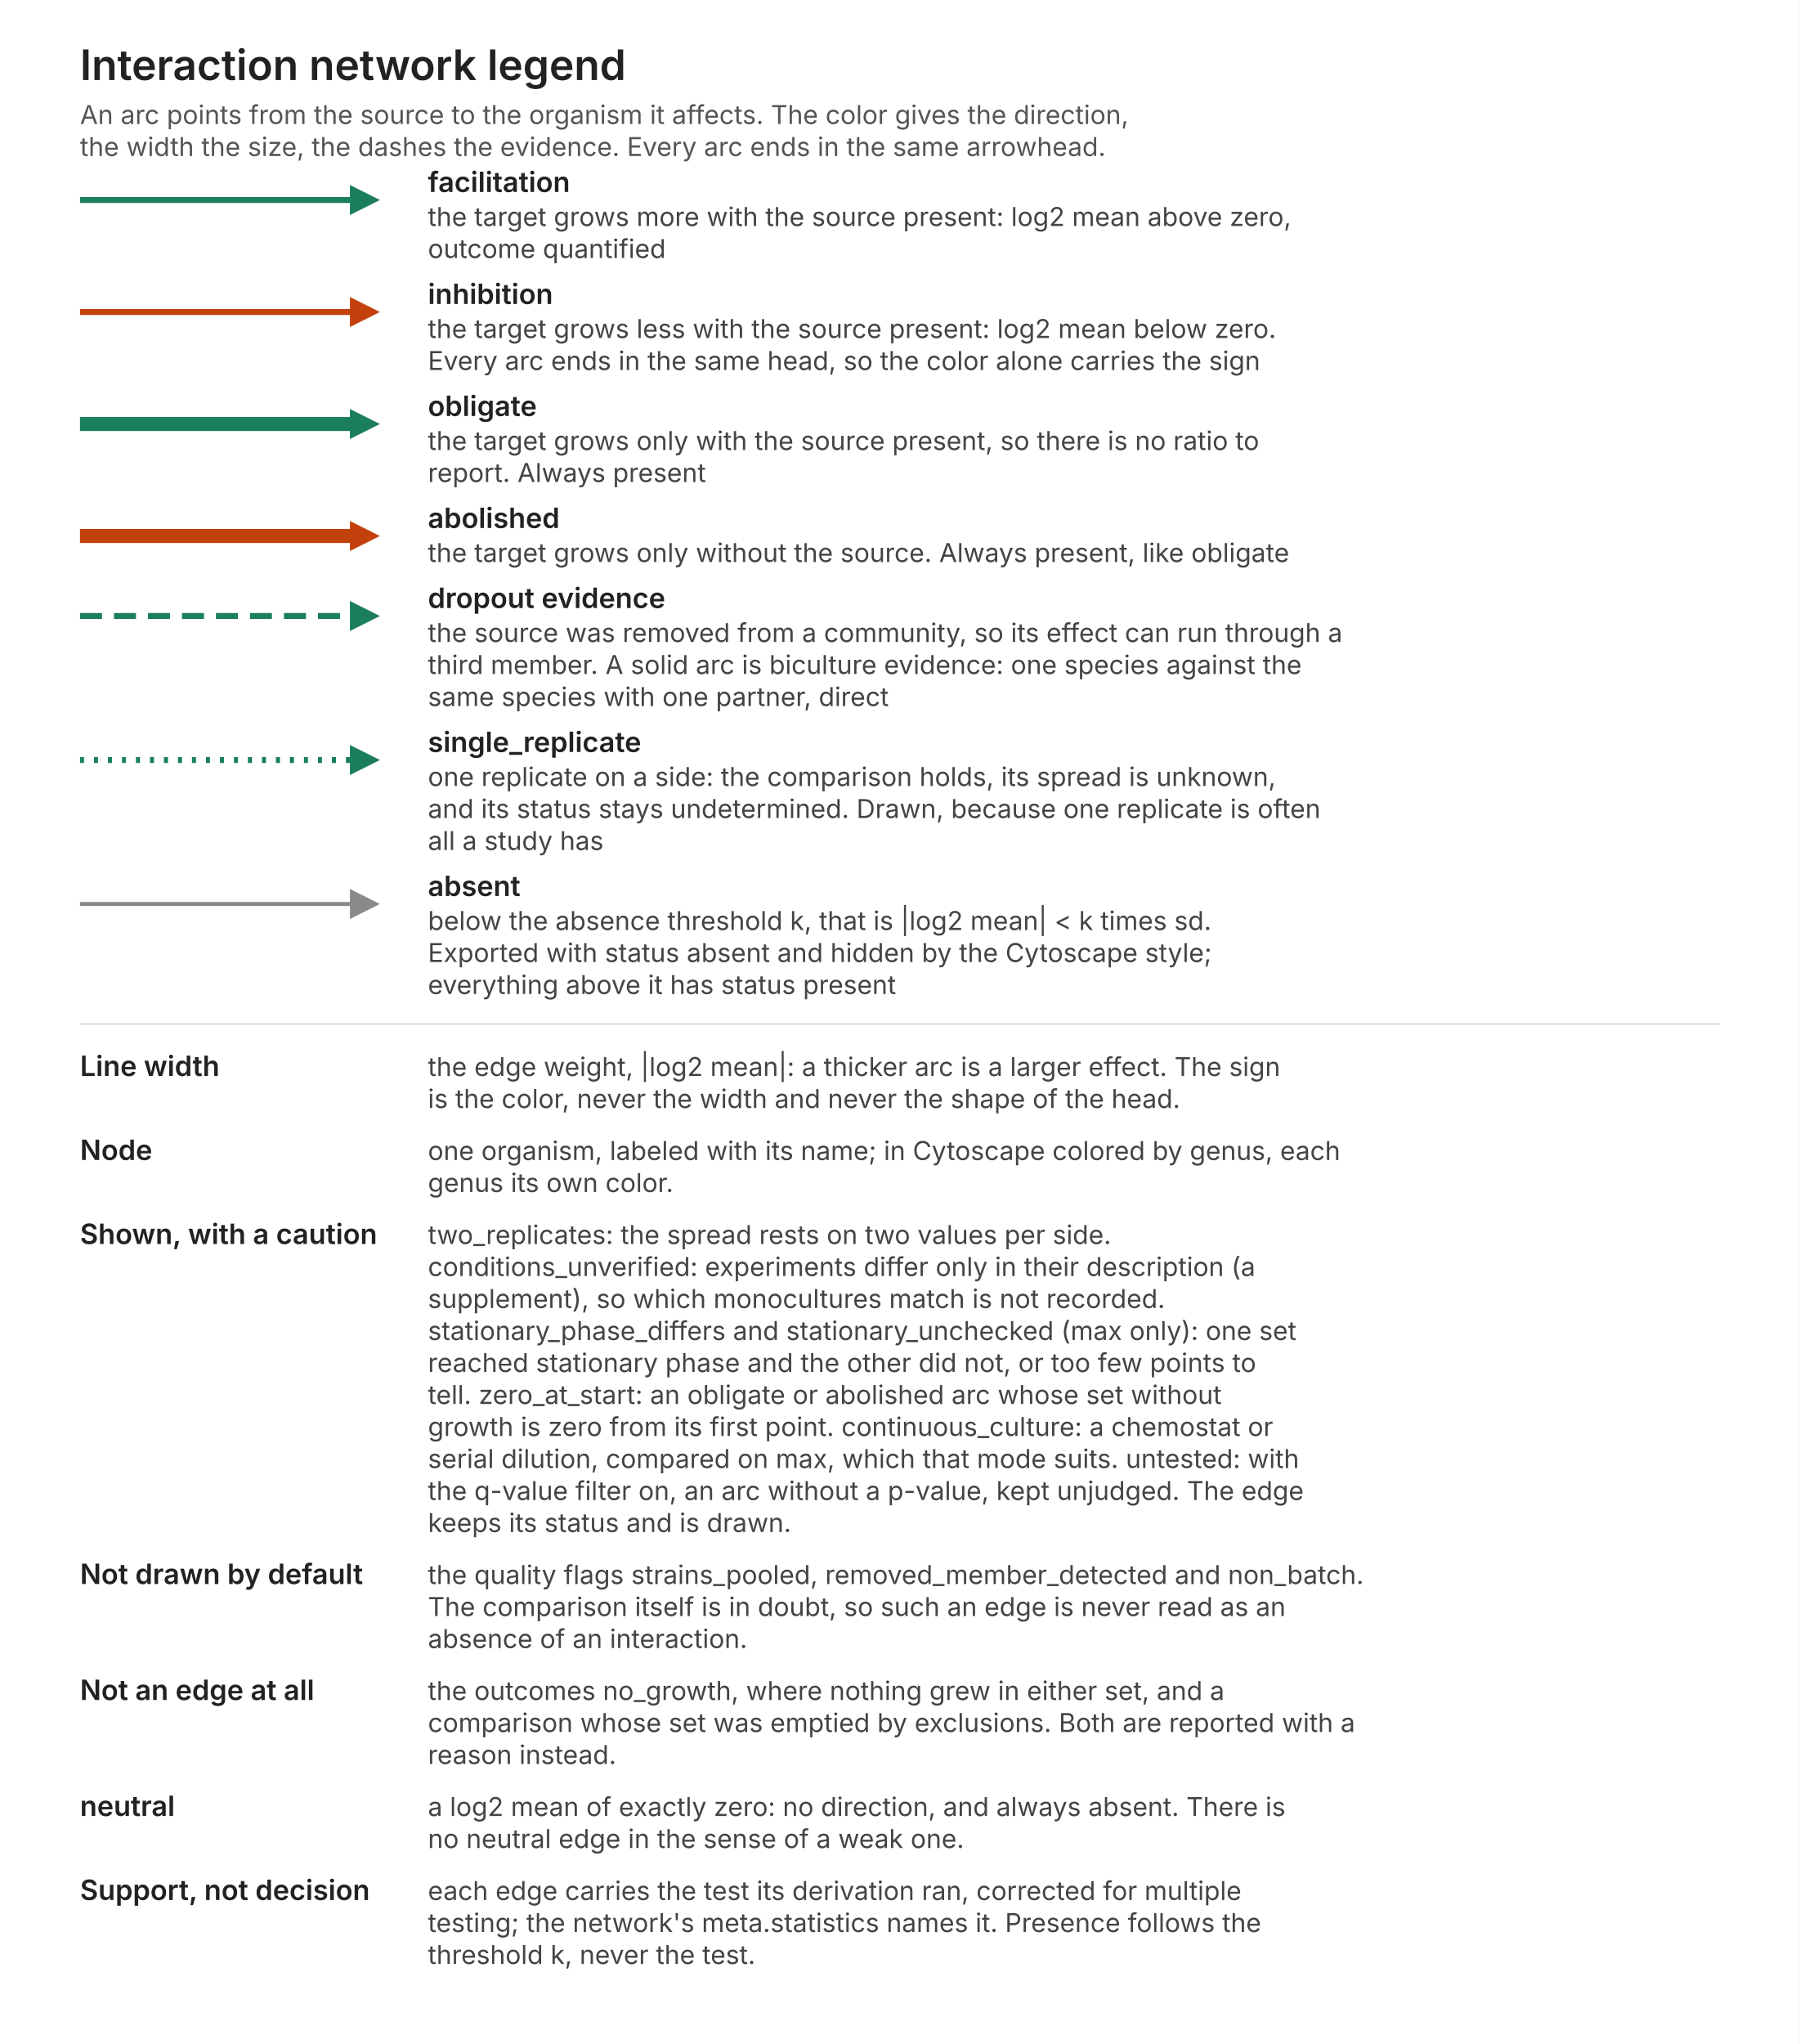
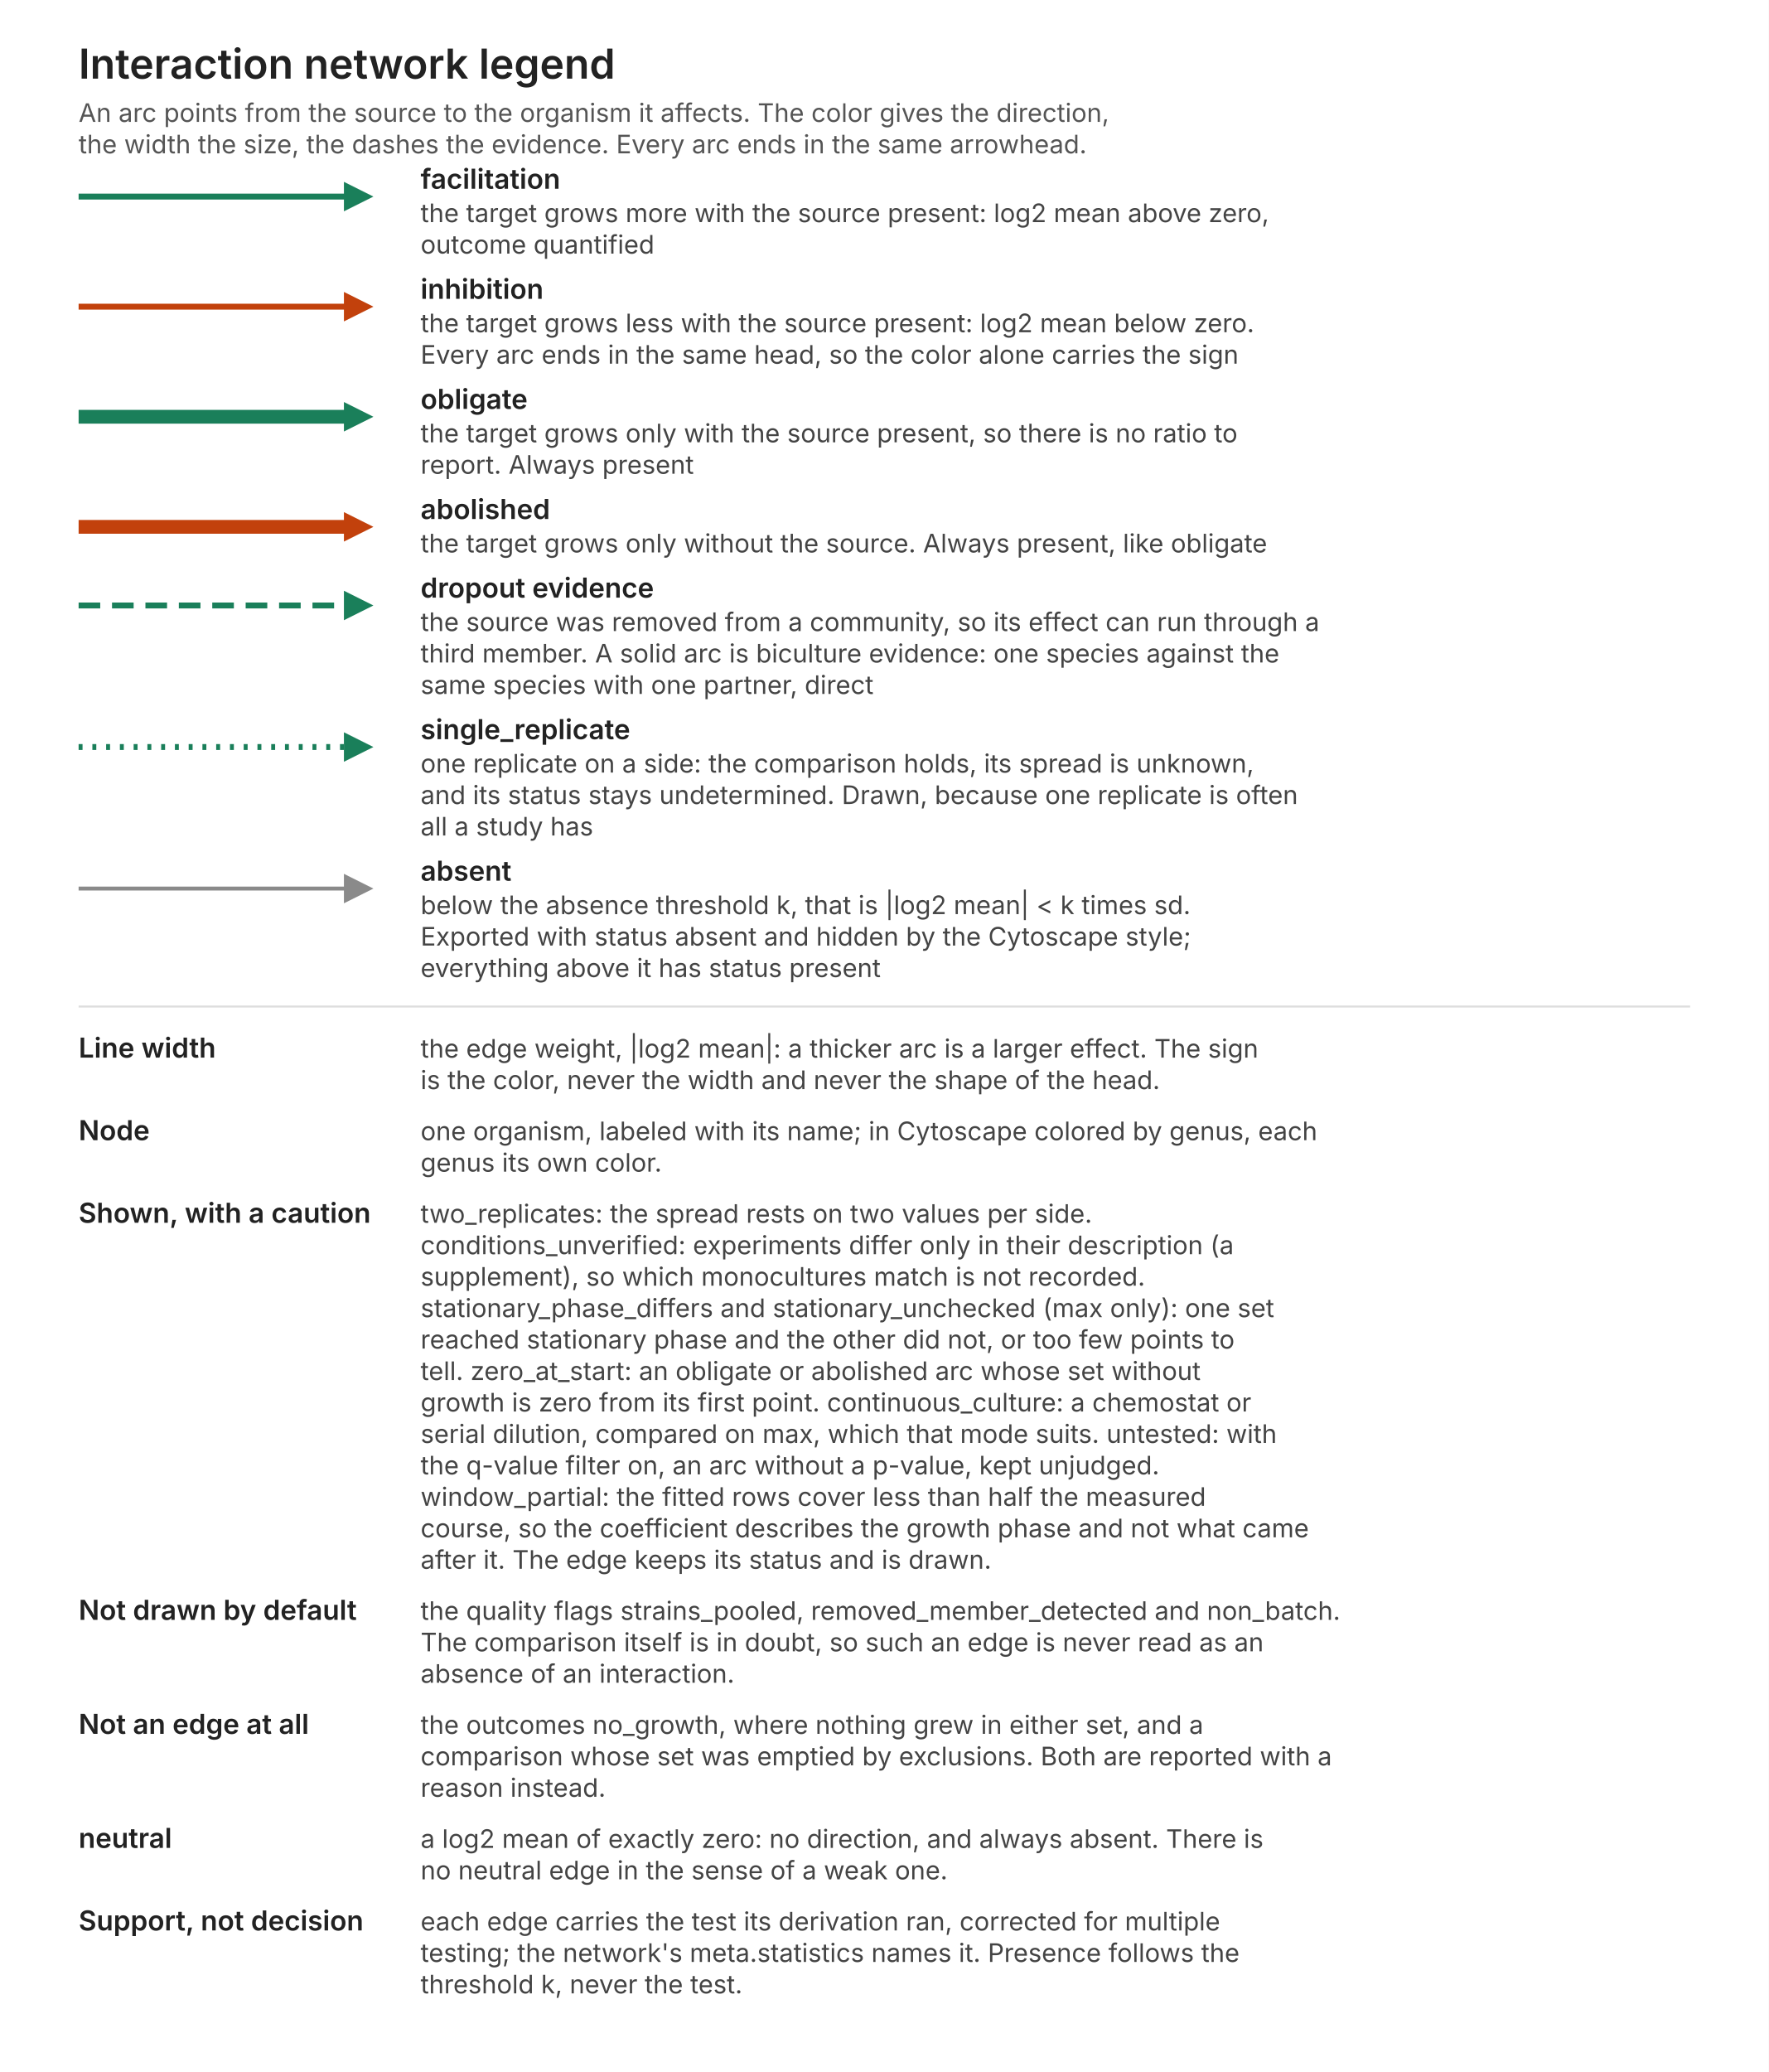
- <svg xmlns="http://www.w3.org/2000/svg" viewBox="0 0 900 1022" width="900" height="1022" role="img" aria-label="interaction network legend">
+ <svg xmlns="http://www.w3.org/2000/svg" viewBox="0 0 900 1054" width="900" height="1054" role="img" aria-label="interaction network legend">
  <style>text { font-family: system-ui, -apple-system, sans-serif; fill: #222222; }.title { font-size: 21px; font-weight: 600; }.subtitle { font-size: 13px; fill: #555555; }.label { font-size: 14px; font-weight: 600; }.meaning { font-size: 13px; fill: #444444; }</style>
-   <rect width="900" height="1022" fill="#ffffff" />
+   <rect width="900" height="1054" fill="#ffffff" />
  <text x="40" y="40" class="title">Interaction network legend</text>
  <text x="40" y="62" class="subtitle">An arc points from the source to the organism it affects. The color gives the direction,</text>
  <text x="40" y="78" class="subtitle">the width the size, the dashes the evidence. Every arc ends in the same arrowhead.</text>
  <line x1="40" y1="100" x2="176" y2="100" stroke="#1a7f5a" stroke-width="3" />
  <path d="M 190 100 l -15 -7.5 l 0 15 z" fill="#1a7f5a" />
  <text x="214" y="96" class="label">facilitation</text>
  <text x="214" y="113" class="meaning">the target grows more with the source present: log2 mean above zero,</text>
  <text x="214" y="129" class="meaning">outcome quantified</text>
  <line x1="40" y1="156" x2="176" y2="156" stroke="#c2410c" stroke-width="3" />
  <path d="M 190 156 l -15 -7.5 l 0 15 z" fill="#c2410c" />
  <text x="214" y="152" class="label">inhibition</text>
  <text x="214" y="169" class="meaning">the target grows less with the source present: log2 mean below zero.</text>
  <text x="214" y="185" class="meaning">Every arc ends in the same head, so the color alone carries the sign</text>
  <line x1="40" y1="212" x2="176" y2="212" stroke="#1a7f5a" stroke-width="7" />
  <path d="M 190 212 l -15 -7.5 l 0 15 z" fill="#1a7f5a" />
  <text x="214" y="208" class="label">obligate</text>
  <text x="214" y="225" class="meaning">the target grows only with the source present, so there is no ratio to</text>
  <text x="214" y="241" class="meaning">report. Always present</text>
  <line x1="40" y1="268" x2="176" y2="268" stroke="#c2410c" stroke-width="7" />
  <path d="M 190 268 l -15 -7.5 l 0 15 z" fill="#c2410c" />
  <text x="214" y="264" class="label">abolished</text>
  <text x="214" y="281" class="meaning">the target grows only without the source. Always present, like obligate</text>
  <line x1="40" y1="308" x2="176" y2="308" stroke="#1a7f5a" stroke-width="3" stroke-dasharray="11 6" />
  <path d="M 190 308 l -15 -7.5 l 0 15 z" fill="#1a7f5a" />
  <text x="214" y="304" class="label">dropout evidence</text>
  <text x="214" y="321" class="meaning">the source was removed from a community, so its effect can run through a</text>
  <text x="214" y="337" class="meaning">third member. A solid arc is biculture evidence: one species against the</text>
  <text x="214" y="353" class="meaning">same species with one partner, direct</text>
  <line x1="40" y1="380" x2="176" y2="380" stroke="#1a7f5a" stroke-width="3" stroke-dasharray="2 5" />
  <path d="M 190 380 l -15 -7.5 l 0 15 z" fill="#1a7f5a" />
  <text x="214" y="376" class="label">single_replicate</text>
  <text x="214" y="393" class="meaning">one replicate on a side: the comparison holds, its spread is unknown,</text>
  <text x="214" y="409" class="meaning">and its status stays undetermined. Drawn, because one replicate is often</text>
  <text x="214" y="425" class="meaning">all a study has</text>
  <line x1="40" y1="452" x2="176" y2="452" stroke="#8a8a8a" stroke-width="2" />
  <path d="M 190 452 l -15 -7.5 l 0 15 z" fill="#8a8a8a" />
  <text x="214" y="448" class="label">absent</text>
  <text x="214" y="465" class="meaning">below the absence threshold k, that is |log2 mean| &lt; k times sd.</text>
  <text x="214" y="481" class="meaning">Exported with status absent and hidden by the Cytoscape style;</text>
  <text x="214" y="497" class="meaning">everything above it has status present</text>
  <line x1="40" y1="512" x2="860" y2="512" stroke="#dddddd" />
  <text x="40" y="538" class="label">Line width</text>
  <text x="214" y="538" class="meaning">the edge weight, |log2 mean|: a thicker arc is a larger effect. The sign</text>
  <text x="214" y="554" class="meaning">is the color, never the width and never the shape of the head.</text>
  <text x="40" y="580" class="label">Node</text>
  <text x="214" y="580" class="meaning">one organism, labeled with its name; in Cytoscape colored by genus, each</text>
  <text x="214" y="596" class="meaning">genus its own color.</text>
  <text x="40" y="622" class="label">Shown, with a caution</text>
  <text x="214" y="622" class="meaning">two_replicates: the spread rests on two values per side.</text>
  <text x="214" y="638" class="meaning">conditions_unverified: experiments differ only in their description (a</text>
  <text x="214" y="654" class="meaning">supplement), so which monocultures match is not recorded.</text>
  <text x="214" y="670" class="meaning">stationary_phase_differs and stationary_unchecked (max only): one set</text>
  <text x="214" y="686" class="meaning">reached stationary phase and the other did not, or too few points to</text>
  <text x="214" y="702" class="meaning">tell. zero_at_start: an obligate or abolished arc whose set without</text>
  <text x="214" y="718" class="meaning">growth is zero from its first point. continuous_culture: a chemostat or</text>
  <text x="214" y="734" class="meaning">serial dilution, compared on max, which that mode suits. untested: with</text>
-   <text x="214" y="750" class="meaning">the q-value filter on, an arc without a p-value, kept unjudged. The edge</text>
-   <text x="214" y="766" class="meaning">keeps its status and is drawn.</text>
-   <text x="40" y="792" class="label">Not drawn by default</text>
-   <text x="214" y="792" class="meaning">the quality flags strains_pooled, removed_member_detected and non_batch.</text>
-   <text x="214" y="808" class="meaning">The comparison itself is in doubt, so such an edge is never read as an</text>
-   <text x="214" y="824" class="meaning">absence of an interaction.</text>
-   <text x="40" y="850" class="label">Not an edge at all</text>
-   <text x="214" y="850" class="meaning">the outcomes no_growth, where nothing grew in either set, and a</text>
-   <text x="214" y="866" class="meaning">comparison whose set was emptied by exclusions. Both are reported with a</text>
-   <text x="214" y="882" class="meaning">reason instead.</text>
-   <text x="40" y="908" class="label">neutral</text>
-   <text x="214" y="908" class="meaning">a log2 mean of exactly zero: no direction, and always absent. There is</text>
-   <text x="214" y="924" class="meaning">no neutral edge in the sense of a weak one.</text>
-   <text x="40" y="950" class="label">Support, not decision</text>
-   <text x="214" y="950" class="meaning">each edge carries the test its derivation ran, corrected for multiple</text>
-   <text x="214" y="966" class="meaning">testing; the network's meta.statistics names it. Presence follows the</text>
-   <text x="214" y="982" class="meaning">threshold k, never the test.</text>
+   <text x="214" y="750" class="meaning">the q-value filter on, an arc without a p-value, kept unjudged.</text>
+   <text x="214" y="766" class="meaning">window_partial: the fitted rows cover less than half the measured</text>
+   <text x="214" y="782" class="meaning">course, so the coefficient describes the growth phase and not what came</text>
+   <text x="214" y="798" class="meaning">after it. The edge keeps its status and is drawn.</text>
+   <text x="40" y="824" class="label">Not drawn by default</text>
+   <text x="214" y="824" class="meaning">the quality flags strains_pooled, removed_member_detected and non_batch.</text>
+   <text x="214" y="840" class="meaning">The comparison itself is in doubt, so such an edge is never read as an</text>
+   <text x="214" y="856" class="meaning">absence of an interaction.</text>
+   <text x="40" y="882" class="label">Not an edge at all</text>
+   <text x="214" y="882" class="meaning">the outcomes no_growth, where nothing grew in either set, and a</text>
+   <text x="214" y="898" class="meaning">comparison whose set was emptied by exclusions. Both are reported with a</text>
+   <text x="214" y="914" class="meaning">reason instead.</text>
+   <text x="40" y="940" class="label">neutral</text>
+   <text x="214" y="940" class="meaning">a log2 mean of exactly zero: no direction, and always absent. There is</text>
+   <text x="214" y="956" class="meaning">no neutral edge in the sense of a weak one.</text>
+   <text x="40" y="982" class="label">Support, not decision</text>
+   <text x="214" y="982" class="meaning">each edge carries the test its derivation ran, corrected for multiple</text>
+   <text x="214" y="998" class="meaning">testing; the network's meta.statistics names it. Presence follows the</text>
+   <text x="214" y="1014" class="meaning">threshold k, never the test.</text>
</svg>
